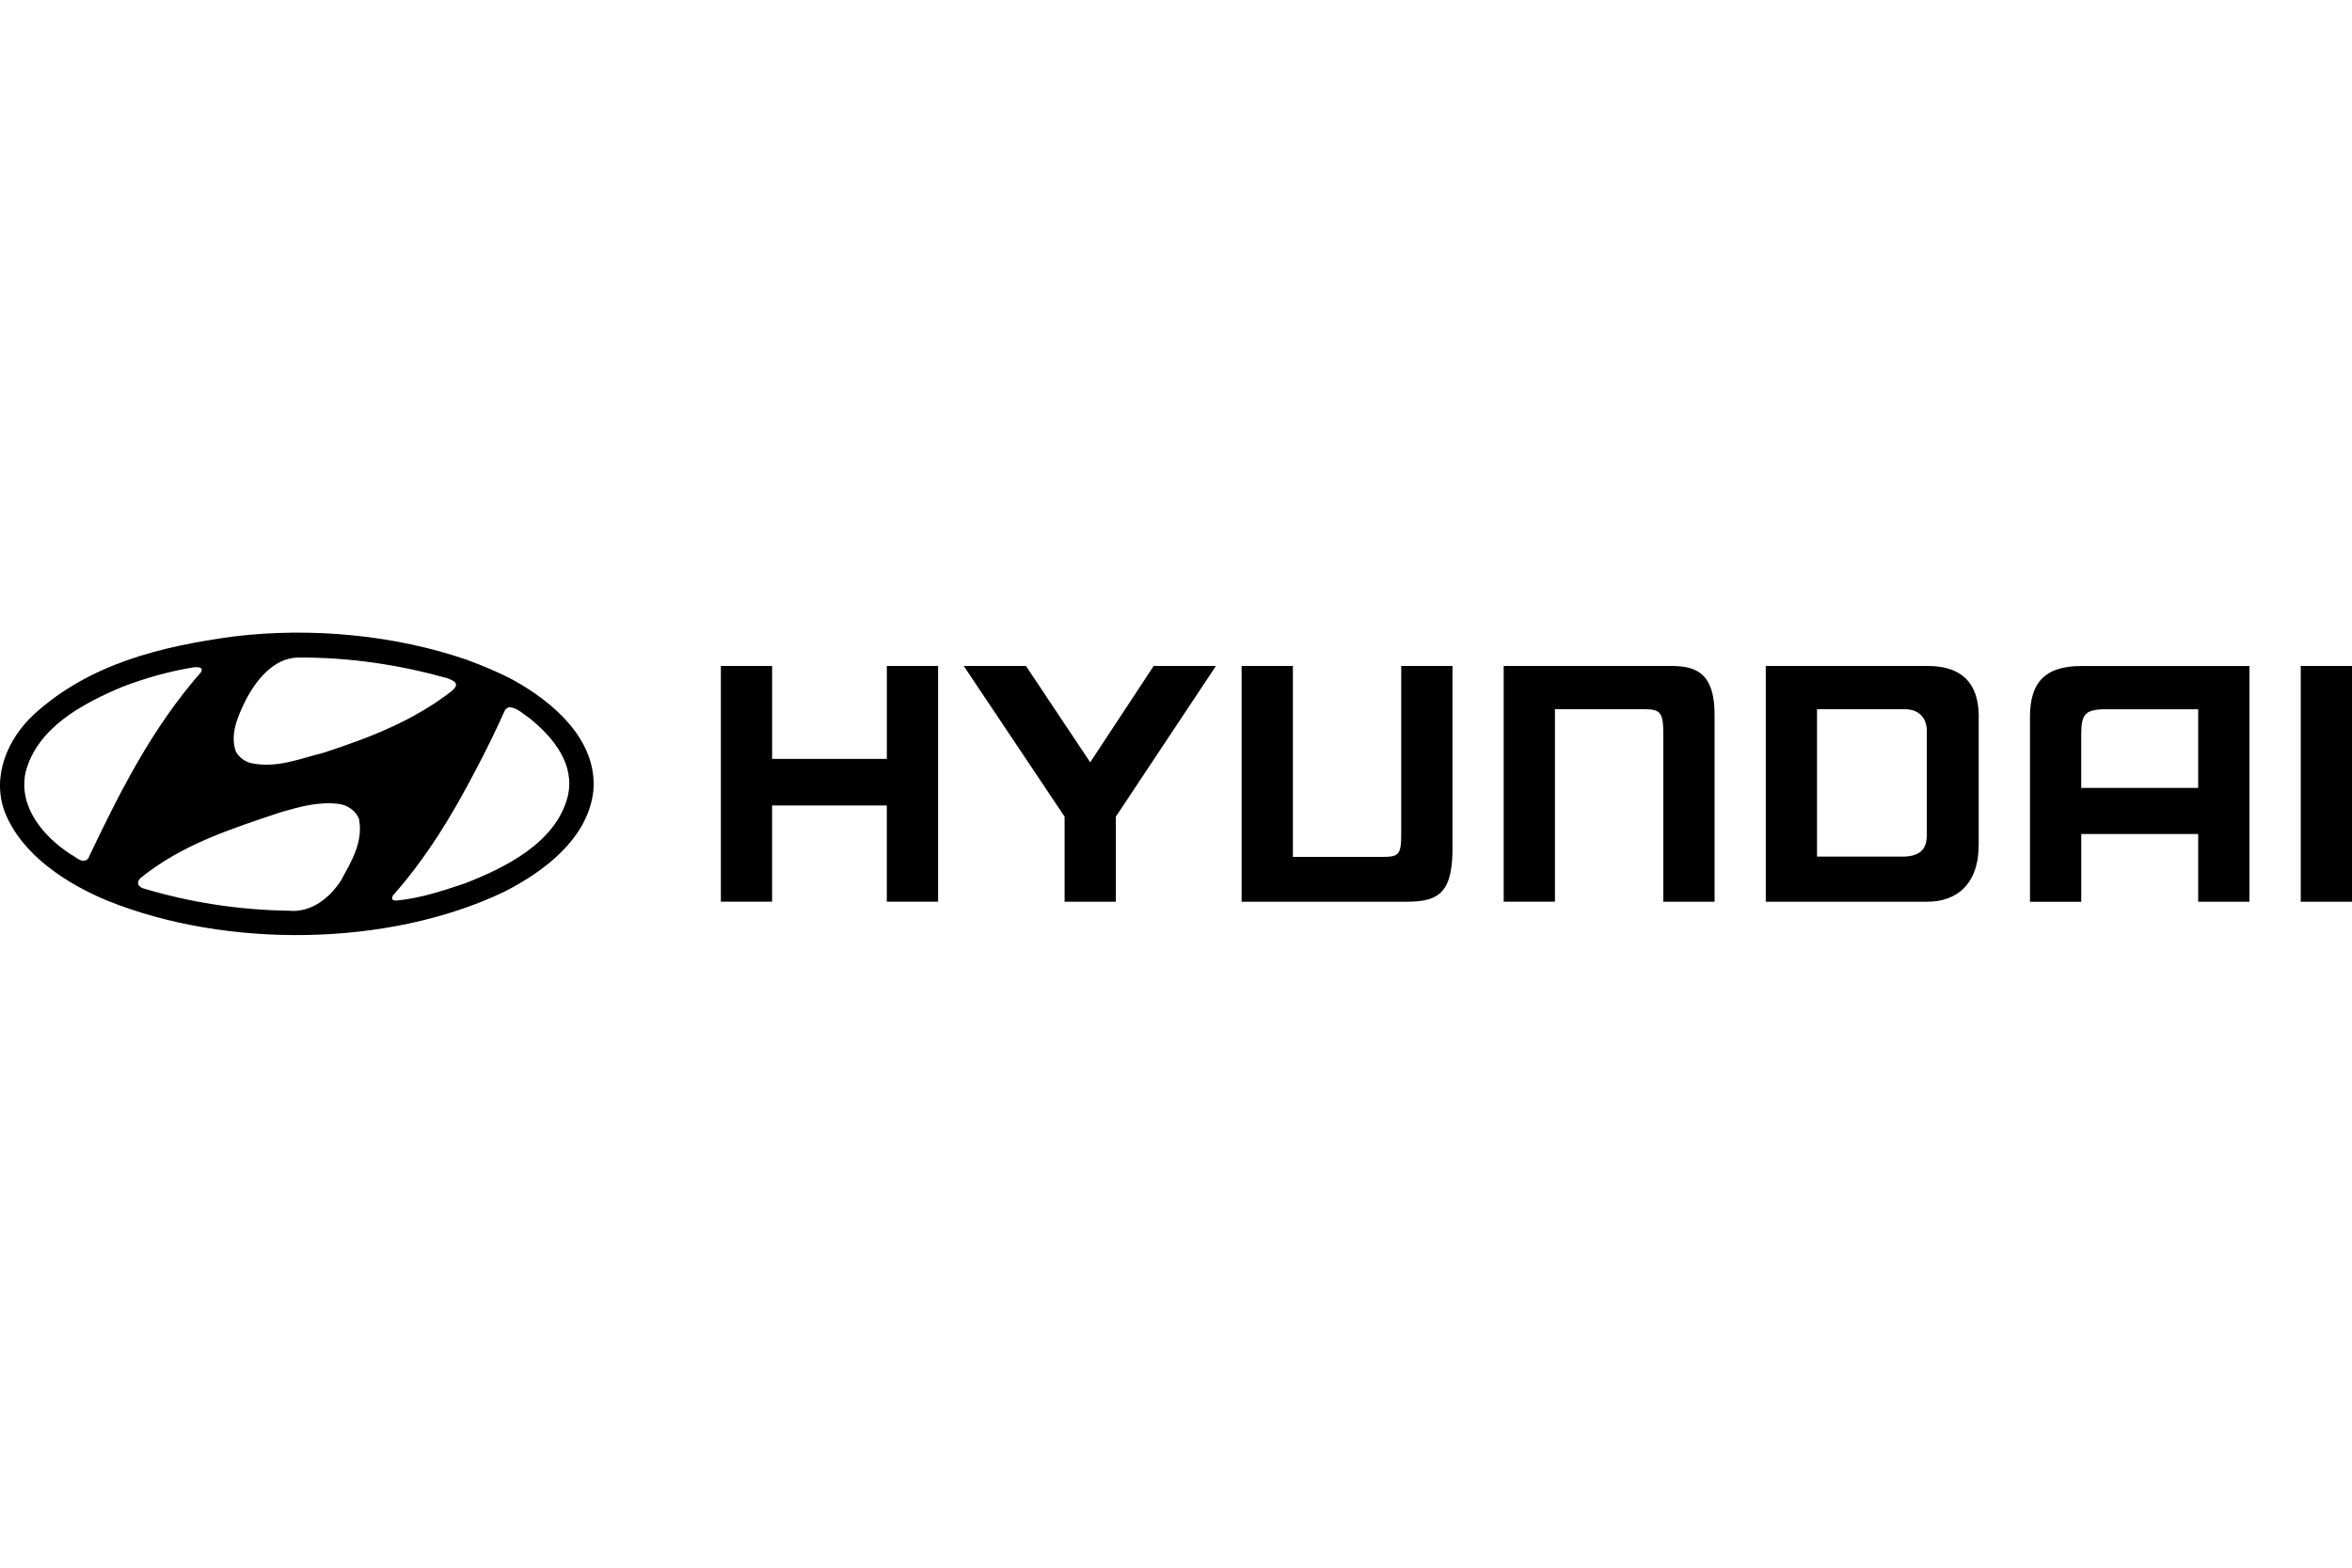
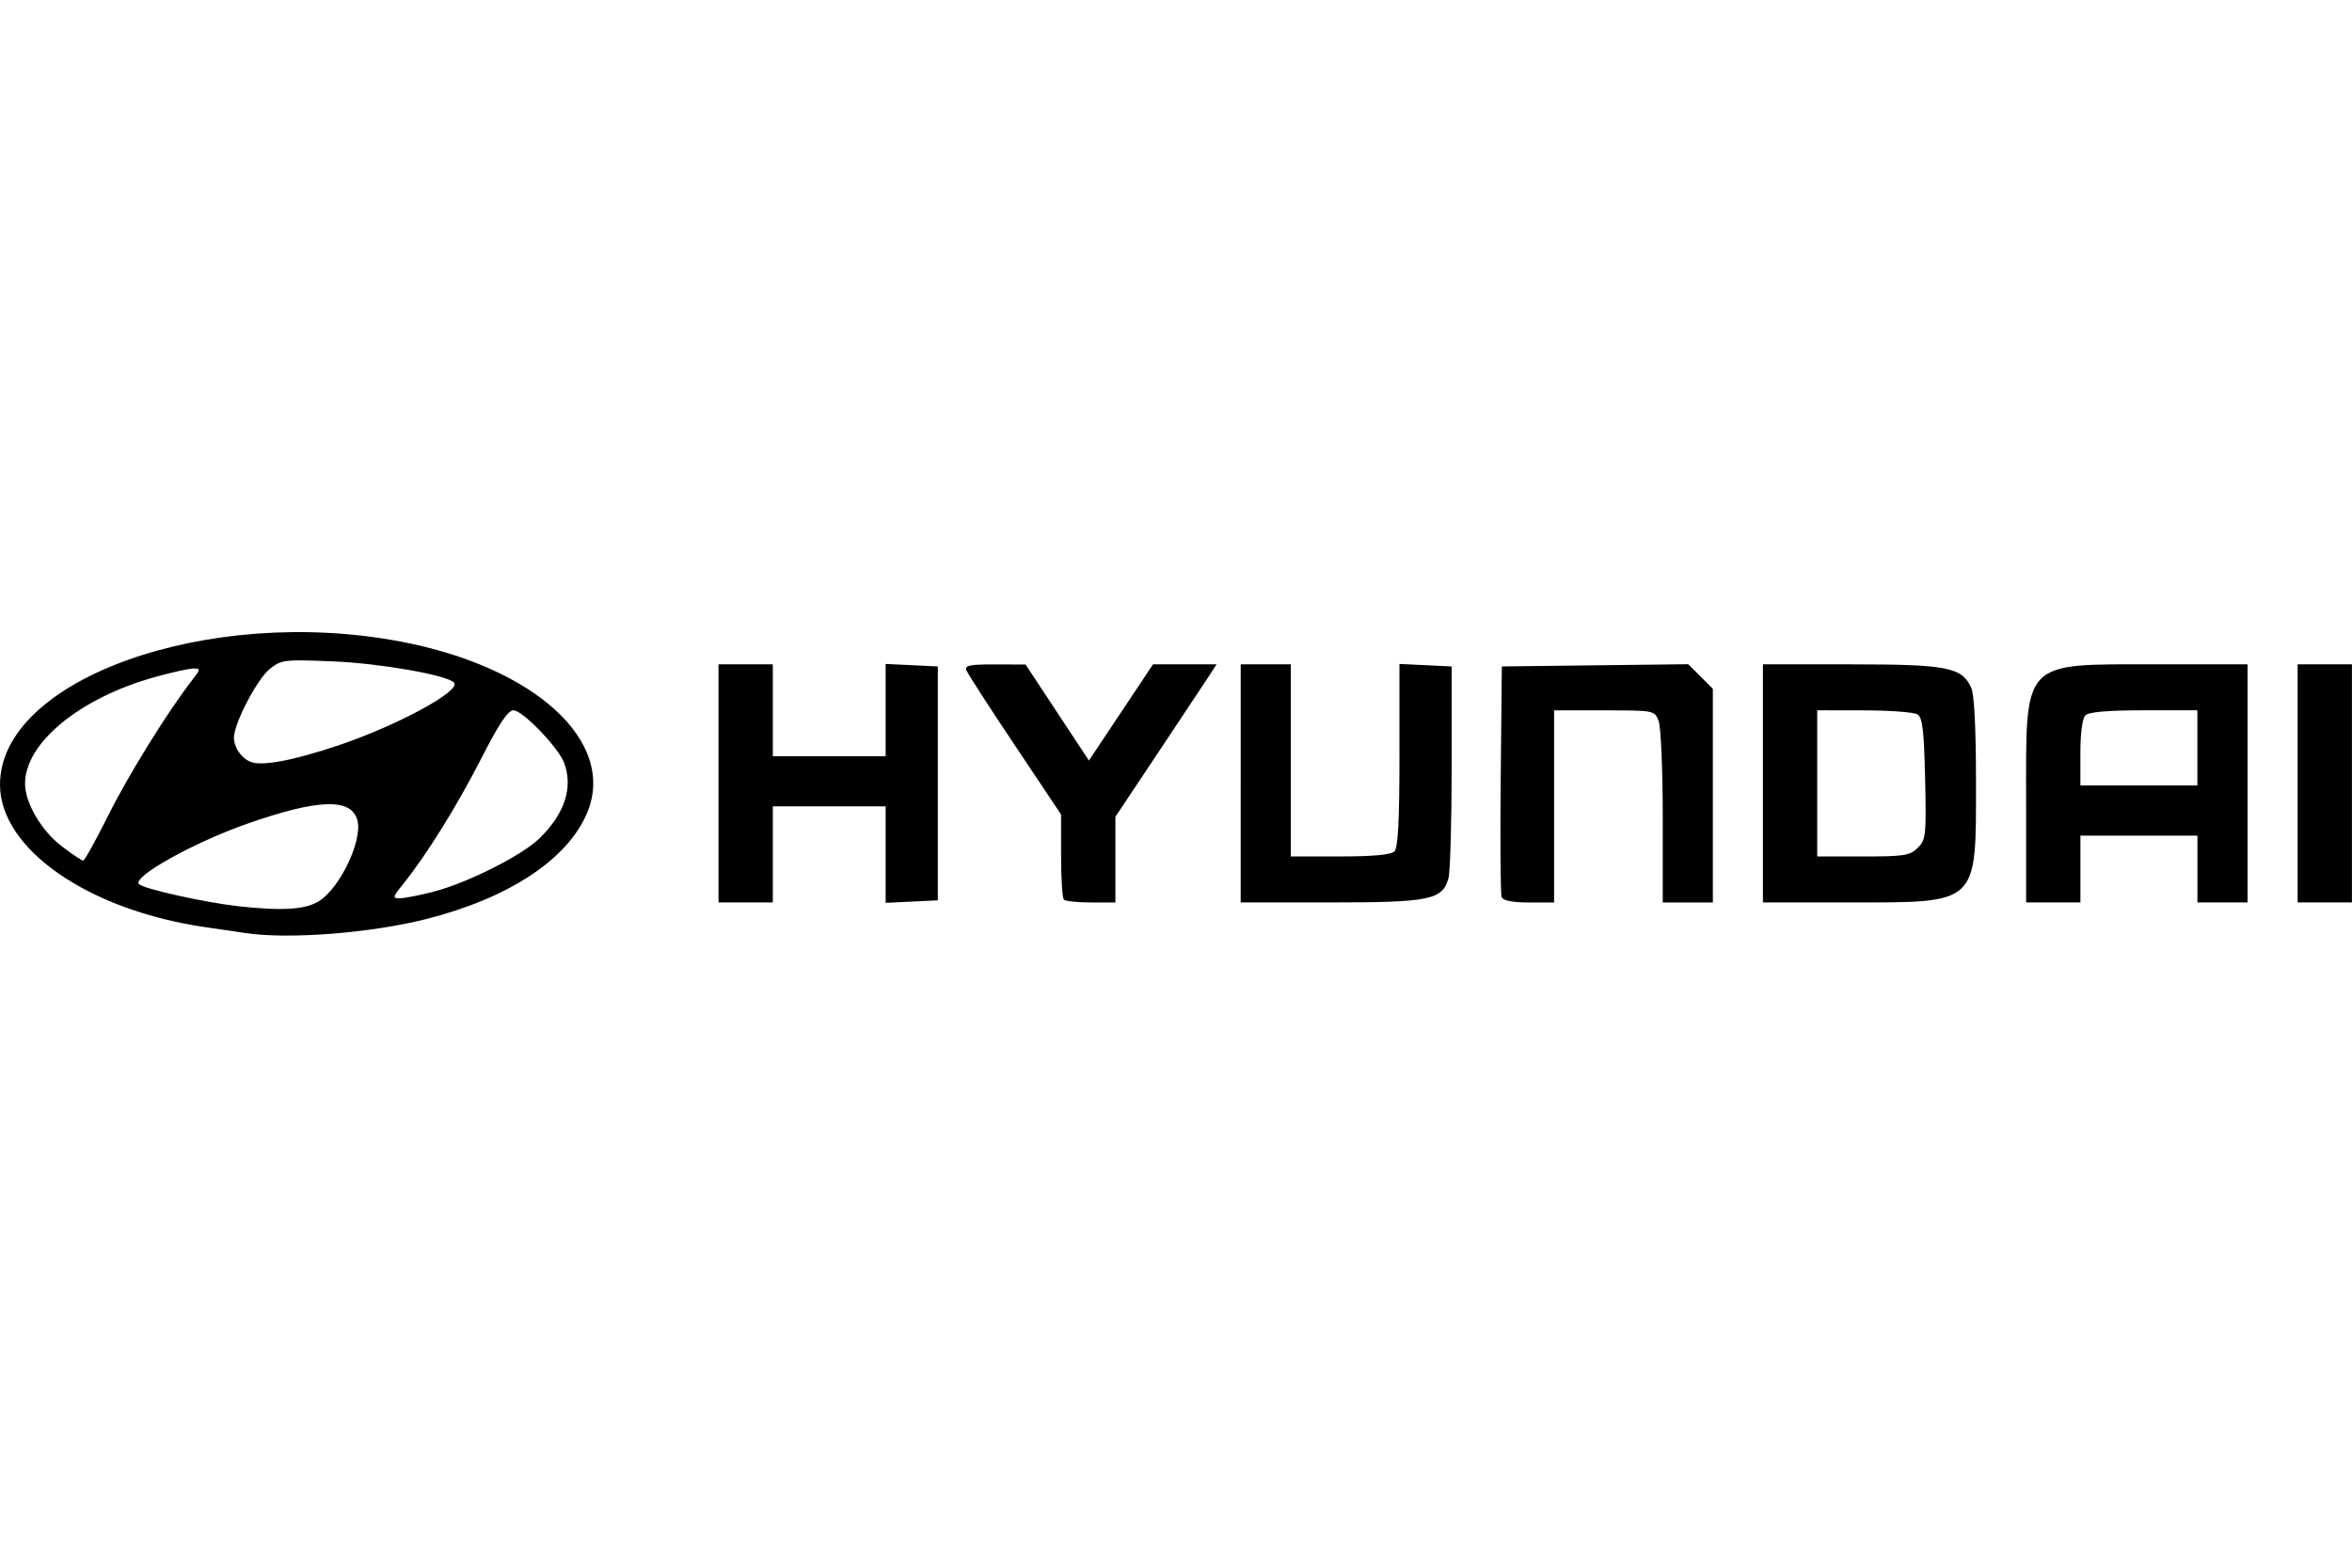
<svg xmlns="http://www.w3.org/2000/svg" id="svg2" height="45" width="67.5" version="1.1">
-   <g id="g11847">
+   <g id="g13216">
    <rect id="rect2990" opacity="0" height="45" width="67.5" y="0" x="3.5527e-15" />
-     <g id="g11822" fill-rule="evenodd" transform="matrix(0.75 0 0 0.75 -3.375 2.2499)">
-       <path id="path16603" d="m88.614 24.146h-3.684c-0.618 0.037-0.791 0.19-0.791 0.941v2.069h4.475v-3.01zm1.962-1.657v9.024h-1.962v-2.593h-4.474v2.594h-1.962v-7.073c0-1.25 0.506-1.95 1.962-1.95h6.437zm-10.36 1.948v4.883c0 1.555-0.873 2.191-1.962 2.191h-6.186v-9.022h6.187c1.671 0 1.962 1.062 1.962 1.95zm-1.985 0.543c0-0.494-0.301-0.835-0.829-0.835h-3.373v5.638l3.373-0c0.768-0.039 0.829-0.5 0.829-0.865v-3.937zm-46.147-2.493h1.962v3.557h4.389v-3.557h1.962v9.023h-1.963v-3.682h-4.389v3.682h-1.961v-9.023zm11.674 0 2.459 3.689 2.43-3.689h2.382l-3.831 5.769v3.255h-1.961v-3.255l-3.859-5.768h2.381zm18.282 0h6.321c0.901 0 1.773 0.126 1.748 1.95v7.074h-1.962v-6.426c0-0.777-0.093-0.941-0.703-0.941h-3.443v7.366h-1.962v-9.024zm32.461 0.002v9.024h-1.962v-9.024h1.962zm-42.49 9.022h6.321c1.257 0 1.773-0.364 1.748-2.175v-6.848h-1.962v6.442c0 0.772-0.093 0.866-0.703 0.866h-3.442v-7.308h-1.962v9.024z" />
-       <path id="path16605" d="m18.236 28.338c0.173 0.894-0.296 1.636-0.685 2.357-0.432 0.671-1.146 1.247-2.004 1.161-1.925-0.029-3.806-0.324-5.55-0.851-0.079-0.021-0.158-0.072-0.202-0.144-0.036-0.101 0.015-0.195 0.086-0.259 1.593-1.29 3.489-1.889 5.364-2.516 0.699-0.202 1.441-0.418 2.227-0.317 0.324 0.043 0.648 0.267 0.764 0.569zm6.566-3.82c0.894 0.735 1.701 1.737 1.427 2.948-0.447 1.788-2.393 2.739-3.943 3.345-0.843 0.281-1.694 0.569-2.617 0.656-0.058-0.007-0.151 0.007-0.166-0.079l0.021-0.101c1.312-1.478 2.307-3.135 3.179-4.815 0.404-0.757 0.779-1.535 1.124-2.3 0.05-0.058 0.101-0.086 0.159-0.108 0.324 0.029 0.555 0.281 0.814 0.454zm-12.578-1.903-0.029 0.108c-1.895 2.155-3.143 4.656-4.325 7.143-0.231 0.216-0.454-0.072-0.663-0.166-1.052-0.692-2.004-1.809-1.73-3.135 0.44-1.73 2.22-2.652 3.705-3.279 0.879-0.332 1.795-0.598 2.761-0.75 0.101-0 0.231-0.015 0.281 0.079zm9.407 0.346c0.108 0.058 0.238 0.079 0.303 0.187 0.058 0.123-0.058 0.202-0.123 0.281-1.492 1.168-3.2 1.817-4.945 2.386-0.887 0.216-1.78 0.606-2.768 0.389-0.231-0.058-0.44-0.209-0.57-0.433-0.245-0.677 0.086-1.384 0.375-1.975 0.382-0.742 1.06-1.615 1.996-1.629 2.018-0.015 3.921 0.288 5.731 0.793zm2.494 0.058c1.528 0.836 3.258 2.307 3.078 4.267-0.209 1.817-1.903 3.085-3.417 3.849-4.418 2.112-10.625 2.177-15.188 0.332-1.542-0.641-3.272-1.744-3.921-3.402-0.497-1.362 0.108-2.782 1.125-3.727 2.126-1.932 4.837-2.595 7.626-2.977 3.028-0.368 6.214-0.043 8.924 0.887 0.605 0.223 1.203 0.468 1.773 0.771z" />
-     </g>
+     <path id="path13214" d="m7.074 26.787c-0.165-0.025-0.704-0.104-1.199-0.176-3.35-0.489-5.875-2.246-5.875-4.088 0-3.025 5.963-5.157 11.493-4.108 3.87 0.734 6.209 2.879 5.358 4.915-0.559 1.337-2.238 2.447-4.618 3.051-1.581 0.401-3.929 0.586-5.16 0.405zm2.097-0.931c0.599-0.392 1.232-1.73 1.088-2.3-0.165-0.657-1.115-0.63-3.172 0.092-1.535 0.539-3.302 1.525-3.098 1.73 0.139 0.139 1.896 0.529 2.86 0.636 1.266 0.14 1.938 0.095 2.322-0.157zm3.243-0.253c0.977-0.247 2.552-1.037 3.067-1.537 0.727-0.706 0.975-1.468 0.707-2.174-0.169-0.443-1.192-1.503-1.452-1.503-0.159 0-0.417 0.388-0.938 1.409-0.69 1.351-1.574 2.769-2.243 3.597-0.287 0.355-0.294 0.39-0.085 0.39 0.126 0 0.552-0.081 0.945-0.181zm-9.312-2.187c0.572-1.153 1.715-2.996 2.416-3.897 0.24-0.309 0.242-0.33 0.035-0.33-0.122 0-0.617 0.109-1.099 0.243-2.16 0.599-3.735 1.891-3.735 3.064 0 0.549 0.468 1.349 1.049 1.792 0.299 0.228 0.578 0.415 0.619 0.415 0.041 0 0.363-0.58 0.715-1.289zm6.579-2.01c1.715-0.574 3.579-1.584 3.348-1.815-0.215-0.215-2.108-0.548-3.438-0.604-1.428-0.061-1.515-0.051-1.843 0.21-0.367 0.291-1.034 1.567-1.034 1.978-0 0.281 0.214 0.591 0.479 0.695 0.327 0.128 1.209-0.036 2.488-0.464zm10.94 1.081v-3.417h0.779 0.779v1.319 1.319h1.619 1.619v-1.325-1.325l0.749 0.036 0.749 0.036v3.357 3.357l-0.749 0.036-0.749 0.036v-1.385-1.385h-1.619-1.619v1.379 1.379h-0.779-0.779v-3.417zm9.911 3.337c-0.044-0.044-0.08-0.612-0.08-1.262v-1.182l-1.325-1.983c-0.729-1.091-1.355-2.06-1.392-2.155-0.054-0.141 0.096-0.172 0.816-0.17l0.882 0.003 0.909 1.378 0.909 1.378 0.92-1.381 0.92-1.381h0.912 0.912l-0.214 0.33c-0.118 0.181-0.771 1.166-1.452 2.188l-1.238 1.858v1.23 1.23h-0.699c-0.385 0-0.735-0.036-0.779-0.08zm5.075-3.337v-3.417h0.719 0.719v2.757 2.757h1.415c0.941 0 1.463-0.048 1.559-0.144 0.103-0.103 0.144-0.886 0.144-2.763v-2.619l0.749 0.036 0.749 0.036v2.877c0 1.583-0.041 3.025-0.092 3.205-0.173 0.618-0.533 0.692-3.379 0.692h-2.584v-3.417zm7.488 3.265c-0.032-0.083-0.044-1.608-0.026-3.387l0.032-3.235 2.675-0.032 2.675-0.032 0.353 0.353 0.353 0.353v3.067 3.067h-0.719-0.719v-2.45c0-1.347-0.053-2.588-0.117-2.757-0.117-0.307-0.121-0.308-1.559-0.308h-1.442v2.757 2.757h-0.723c-0.472 0-0.743-0.053-0.781-0.152zm7.499-3.265v-3.417h2.53c2.759 0 3.18 0.082 3.448 0.671 0.087 0.192 0.137 1.16 0.137 2.698 0 3.556 0.096 3.465-3.653 3.465h-2.462v-3.417zm4.445 1.85c0.232-0.232 0.246-0.36 0.21-1.983-0.031-1.381-0.075-1.758-0.219-1.848-0.099-0.062-0.787-0.114-1.529-0.115l-1.349-0.002v2.098 2.098h1.319c1.174 0 1.346-0.027 1.567-0.248zm3.108-1.254c0-4.191-0.168-4.013 3.773-4.013h2.582v3.417 3.417h-0.719-0.719v-0.959-0.959h-1.679-1.679v0.959 0.959h-0.779-0.779v-2.821zm4.916-1.615v-1.079h-1.535c-1.034 0-1.582 0.047-1.679 0.144-0.087 0.087-0.144 0.512-0.144 1.079v0.935h1.679 1.679v-1.079zm2.877 1.019v-3.417h0.779 0.779v3.417 3.417h-0.779-0.779v-3.417z" />
  </g>
</svg>
